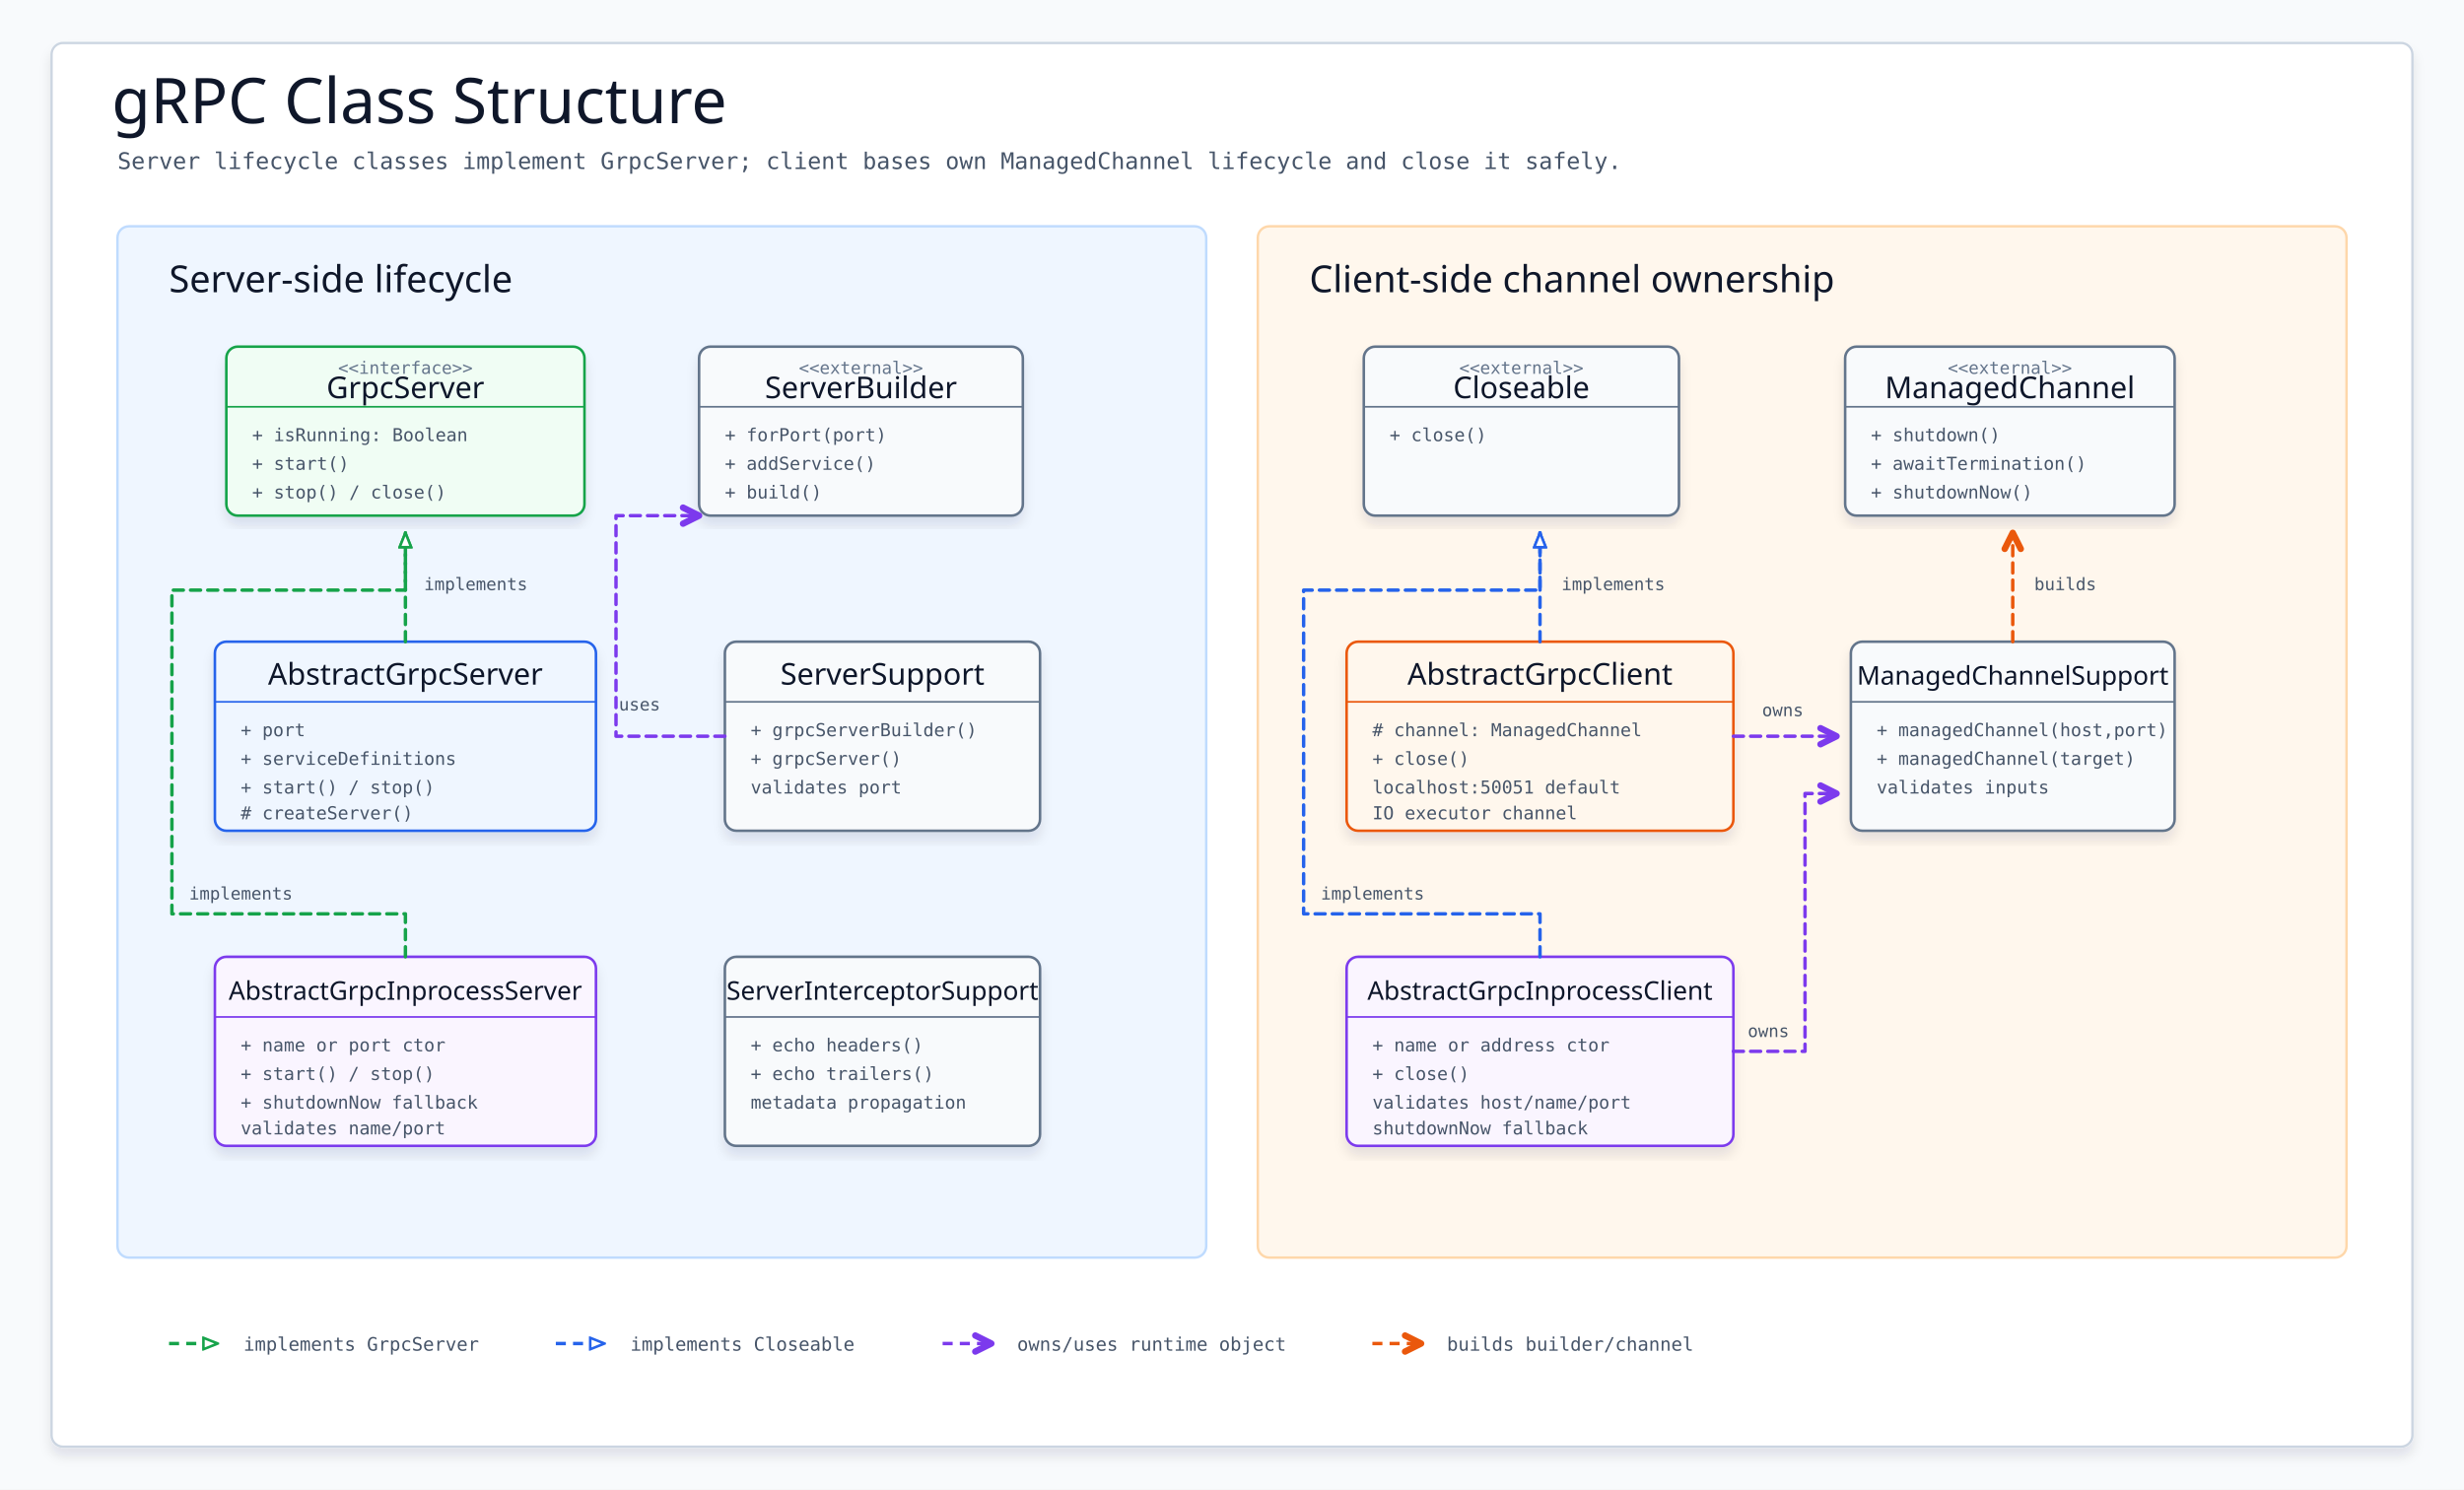
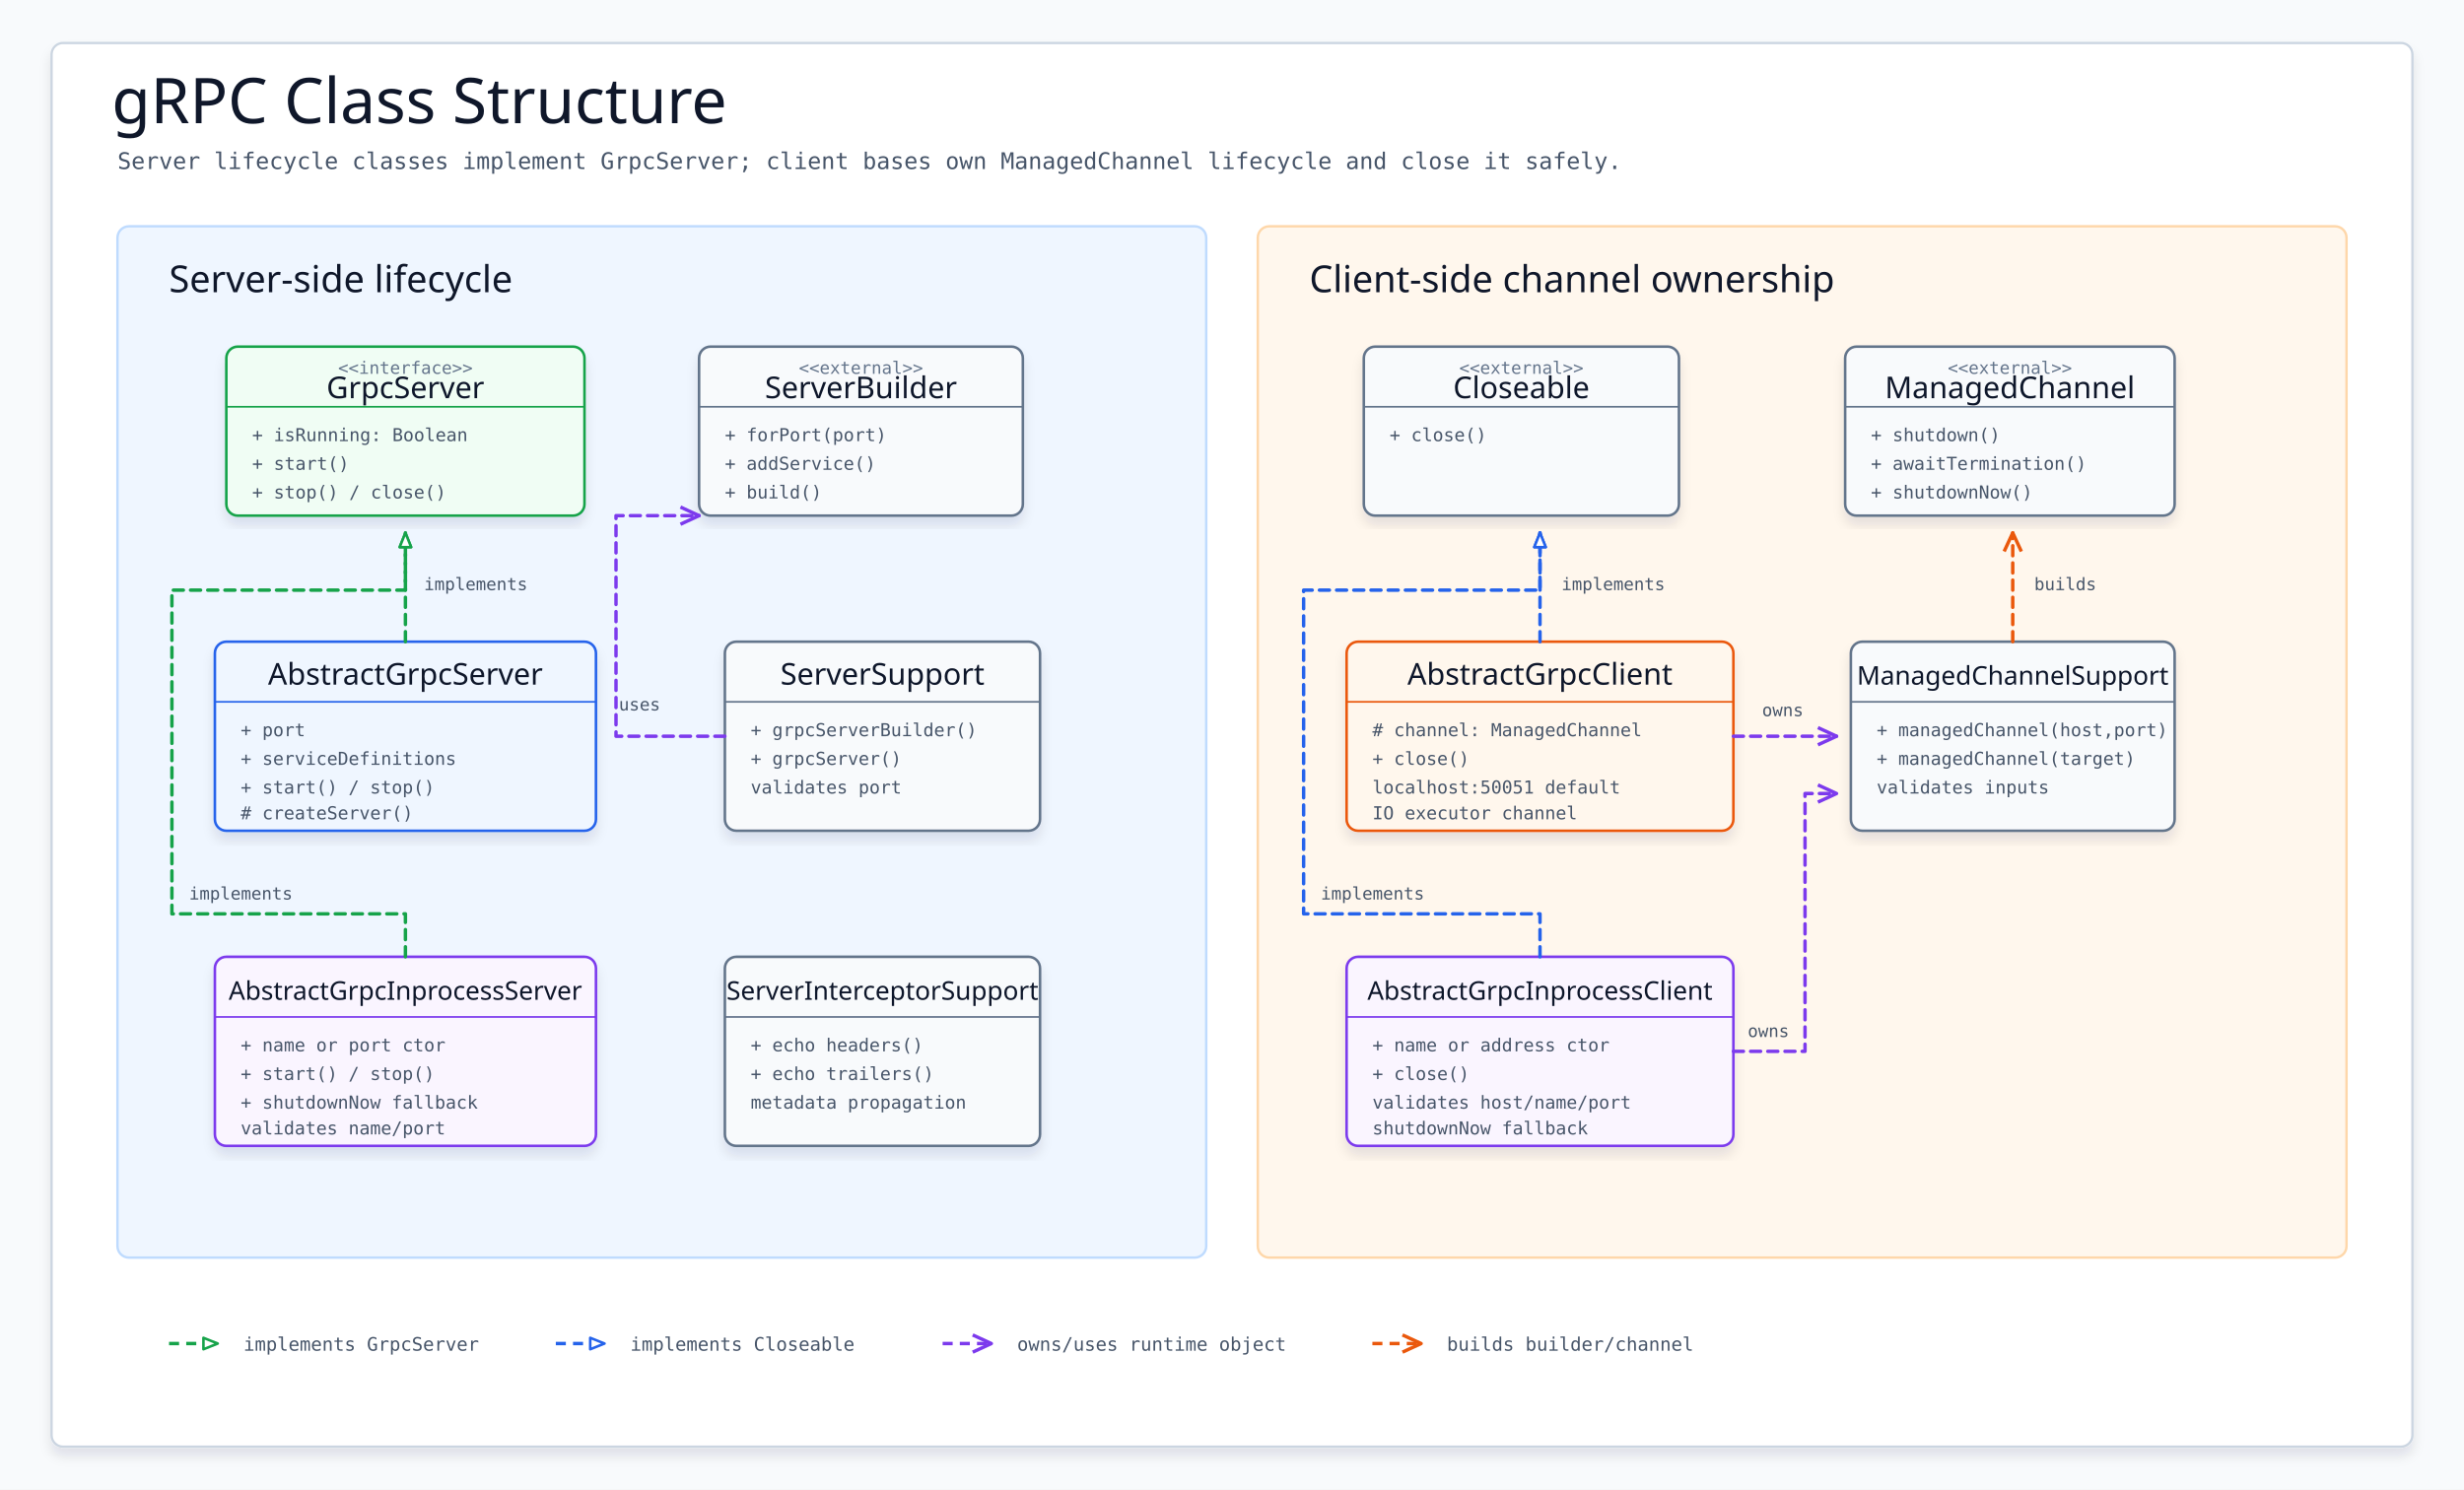
<svg xmlns="http://www.w3.org/2000/svg" width="1720" height="1040" viewBox="0 0 1720 1040" role="img" aria-label="gRPC Class Structure">
  <defs>
    <filter id="soft-shadow" x="-8%" y="-8%" width="116%" height="116%">
      <feDropShadow dx="0" dy="6" stdDeviation="4" flood-color="#0f172a" flood-opacity="0.10" />
    </filter>
    <marker id="hollow-green" viewBox="0 0 12 10" markerWidth="12" markerHeight="10" refX="11" refY="5" orient="auto" markerUnits="userSpaceOnUse">
-       <path d="M 1 1 L 11 5 L 1 9 Z" fill="#ffffff" stroke="#16a34a" stroke-width="1.8" stroke-dasharray="none" />
+       <path d="M 1 1 L 11 5 L 1 9 Z" fill="#ffffff" stroke="#16a34a" stroke-width="1.8" stroke-dasharray="none" style="stroke-dasharray:none" stroke-linejoin="round" />
    </marker>
    <marker id="hollow-blue" viewBox="0 0 12 10" markerWidth="12" markerHeight="10" refX="11" refY="5" orient="auto" markerUnits="userSpaceOnUse">
-       <path d="M 1 1 L 11 5 L 1 9 Z" fill="#ffffff" stroke="#2563eb" stroke-width="1.8" stroke-dasharray="none" />
+       <path d="M 1 1 L 11 5 L 1 9 Z" fill="#ffffff" stroke="#2563eb" stroke-width="1.8" stroke-dasharray="none" style="stroke-dasharray:none" stroke-linejoin="round" />
    </marker>
-     <marker id="open-purple" viewBox="0 0 10 10" markerWidth="18" markerHeight="14" refX="9" refY="5" orient="auto" markerUnits="userSpaceOnUse" overflow="visible">
-       <path d="M 1 1 L 9 5 L 1 9" fill="none" stroke="#7c3aed" stroke-width="3.2" stroke-linecap="round" stroke-linejoin="round" stroke-dasharray="none" style="stroke-dasharray:none" />
+     <marker id="open-purple" viewBox="0 0 18 18" markerWidth="18" markerHeight="18" refX="16" refY="9" orient="auto" markerUnits="userSpaceOnUse" overflow="visible">
+       <path d="M 3 3 L 16 9 L 3 15" fill="none" stroke="#7c3aed" stroke-width="2.4" stroke-linecap="butt" stroke-linejoin="round" stroke-dasharray="none" style="stroke-dasharray:none" />
    </marker>
-     <marker id="open-orange" viewBox="0 0 10 10" markerWidth="18" markerHeight="14" refX="9" refY="5" orient="auto" markerUnits="userSpaceOnUse" overflow="visible">
-       <path d="M 1 1 L 9 5 L 1 9" fill="none" stroke="#ea580c" stroke-width="3.2" stroke-linecap="round" stroke-linejoin="round" stroke-dasharray="none" style="stroke-dasharray:none" />
+     <marker id="open-orange" viewBox="0 0 18 18" markerWidth="18" markerHeight="18" refX="16" refY="9" orient="auto" markerUnits="userSpaceOnUse" overflow="visible">
+       <path d="M 3 3 L 16 9 L 3 15" fill="none" stroke="#ea580c" stroke-width="2.4" stroke-linecap="butt" stroke-linejoin="round" stroke-dasharray="none" style="stroke-dasharray:none" />
    </marker>
    <style>
      svg {
        font-family: "Architects Daughter", "Comic Mono", "Comic Sans MS", ui-sans-serif, system-ui, sans-serif;
      }
      .canvas { fill: #f8fafc; }
      .frame { fill: #ffffff; stroke: #cbd5e1; stroke-width: 1.6; filter: url(#soft-shadow); }
      .title { font-family: "Architects Daughter", "Comic Mono", sans-serif; font-size: 44px; fill: #0f172a; }
      .subtitle { font-family: "Comic Mono", monospace; font-size: 16px; fill: #475569; }
      .panel { stroke-width: 1.7; }
      .panel-title { font-family: "Architects Daughter", "Comic Mono", sans-serif; font-size: 26px; fill: #0f172a; }
      .uml { filter: url(#soft-shadow); }
      .box { fill: #ffffff; stroke-width: 1.8; }
      .iface { fill: #f0fdf4; stroke: #16a34a; }
      .server { fill: #eff6ff; stroke: #2563eb; }
      .client { fill: #fff7ed; stroke: #ea580c; }
      .inprocess { fill: #faf5ff; stroke: #7c3aed; }
      .support { fill: #f8fafc; stroke: #64748b; }
      .class-name { font-family: "Architects Daughter", "Comic Mono", sans-serif; font-size: 21px; fill: #0f172a; }
      .class-name-long { font-family: "Architects Daughter", "Comic Mono", sans-serif; font-size: 18px; fill: #0f172a; }
      .stereo { font-family: "Comic Mono", monospace; font-size: 12px; fill: #64748b; }
      .member { font-family: "Comic Mono", monospace; font-size: 12.5px; fill: #475569; }
      .rel { fill: none; stroke-linecap: round; stroke-linejoin: round; }
      .impl-green { stroke: #16a34a; stroke-width: 2.4; stroke-dasharray: 7 5; marker-end: url(#hollow-green); }
      .impl-blue { stroke: #2563eb; stroke-width: 2.4; stroke-dasharray: 7 5; marker-end: url(#hollow-blue); }
      .use-purple { stroke: #7c3aed; stroke-width: 2.4; stroke-dasharray: 7 5; marker-end: url(#open-purple); }
      .use-orange { stroke: #ea580c; stroke-width: 2.4; stroke-dasharray: 7 5; marker-end: url(#open-orange); }
      .label { font-family: "Comic Mono", monospace; font-size: 12px; fill: #475569; }
      .legend { font-family: "Comic Mono", monospace; font-size: 13px; fill: #475569; }
    </style>
  </defs>
  <rect class="canvas" width="1720" height="1040" />
  <rect class="frame" x="36" y="30" width="1648" height="980" rx="8" />
  <text class="title" x="78" y="86">gRPC Class Structure</text>
  <text class="subtitle" x="82" y="118">Server lifecycle classes implement GrpcServer; client bases own ManagedChannel lifecycle and close it safely.</text>
  <rect class="panel" x="82" y="158" width="760" height="720" rx="8" fill="#eff6ff" stroke="#bfdbfe" />
  <text class="panel-title" x="118" y="204">Server-side lifecycle</text>
  <rect class="panel" x="878" y="158" width="760" height="720" rx="8" fill="#fff7ed" stroke="#fed7aa" />
  <text class="panel-title" x="914" y="204">Client-side channel ownership</text>
  <g class="uml" transform="translate(158 242)">
    <rect class="box iface" width="250" height="118" rx="8" />
    <line x1="0" y1="42" x2="250" y2="42" stroke="#16a34a" stroke-width="1.2" />
    <text class="stereo" x="125" y="19" text-anchor="middle">&lt;&lt;interface&gt;&gt;</text>
    <text class="class-name" x="125" y="36" text-anchor="middle">GrpcServer</text>
    <text class="member" x="18" y="66">+ isRunning: Boolean</text>
    <text class="member" x="18" y="86">+ start()</text>
    <text class="member" x="18" y="106">+ stop() / close()</text>
  </g>
  <g class="uml" transform="translate(488 242)">
    <rect class="box support" width="226" height="118" rx="8" />
    <line x1="0" y1="42" x2="226" y2="42" stroke="#64748b" stroke-width="1.2" />
    <text class="stereo" x="113" y="19" text-anchor="middle">&lt;&lt;external&gt;&gt;</text>
    <text class="class-name" x="113" y="36" text-anchor="middle">ServerBuilder</text>
    <text class="member" x="18" y="66">+ forPort(port)</text>
    <text class="member" x="18" y="86">+ addService()</text>
    <text class="member" x="18" y="106">+ build()</text>
  </g>
  <g class="uml" transform="translate(150 448)">
    <rect class="box server" width="266" height="132" rx="8" />
    <line x1="0" y1="42" x2="266" y2="42" stroke="#2563eb" stroke-width="1.2" />
    <text class="class-name" x="133" y="30" text-anchor="middle">AbstractGrpcServer</text>
    <text class="member" x="18" y="66">+ port</text>
    <text class="member" x="18" y="86">+ serviceDefinitions</text>
    <text class="member" x="18" y="106">+ start() / stop()</text>
    <text class="member" x="18" y="124"># createServer()</text>
  </g>
  <g class="uml" transform="translate(150 668)">
    <rect class="box inprocess" width="266" height="132" rx="8" />
    <line x1="0" y1="42" x2="266" y2="42" stroke="#7c3aed" stroke-width="1.2" />
    <text class="class-name-long" x="133" y="30" text-anchor="middle">AbstractGrpcInprocessServer</text>
    <text class="member" x="18" y="66">+ name or port ctor</text>
    <text class="member" x="18" y="86">+ start() / stop()</text>
    <text class="member" x="18" y="106">+ shutdownNow fallback</text>
    <text class="member" x="18" y="124">validates name/port</text>
  </g>
  <g class="uml" transform="translate(506 448)">
    <rect class="box support" width="220" height="132" rx="8" />
    <line x1="0" y1="42" x2="220" y2="42" stroke="#64748b" stroke-width="1.2" />
    <text class="class-name" x="110" y="30" text-anchor="middle">ServerSupport</text>
    <text class="member" x="18" y="66">+ grpcServerBuilder()</text>
    <text class="member" x="18" y="86">+ grpcServer()</text>
    <text class="member" x="18" y="106">validates port</text>
  </g>
  <g class="uml" transform="translate(506 668)">
    <rect class="box support" width="220" height="132" rx="8" />
    <line x1="0" y1="42" x2="220" y2="42" stroke="#64748b" stroke-width="1.2" />
    <text class="class-name-long" x="110" y="30" text-anchor="middle">ServerInterceptorSupport</text>
    <text class="member" x="18" y="66">+ echo headers()</text>
    <text class="member" x="18" y="86">+ echo trailers()</text>
    <text class="member" x="18" y="106">metadata propagation</text>
  </g>
  <path class="rel impl-green" d="M 283 448 L 283 372" />
  <text class="label" x="296" y="412">implements</text>
  <path class="rel impl-green" d="M 283 668 L 283 638 L 120 638 L 120 412 L 283 412 L 283 372" />
  <text class="label" x="132" y="628">implements</text>
  <path class="rel use-purple" d="M 506 514 L 430 514 L 430 360 L 488 360" />
  <text class="label" x="432" y="496">uses</text>
  <g class="uml" transform="translate(952 242)">
    <rect class="box support" width="220" height="118" rx="8" />
    <line x1="0" y1="42" x2="220" y2="42" stroke="#64748b" stroke-width="1.2" />
    <text class="stereo" x="110" y="19" text-anchor="middle">&lt;&lt;external&gt;&gt;</text>
    <text class="class-name" x="110" y="36" text-anchor="middle">Closeable</text>
    <text class="member" x="18" y="66">+ close()</text>
  </g>
  <g class="uml" transform="translate(1288 242)">
    <rect class="box support" width="230" height="118" rx="8" />
    <line x1="0" y1="42" x2="230" y2="42" stroke="#64748b" stroke-width="1.2" />
    <text class="stereo" x="115" y="19" text-anchor="middle">&lt;&lt;external&gt;&gt;</text>
    <text class="class-name" x="115" y="36" text-anchor="middle">ManagedChannel</text>
    <text class="member" x="18" y="66">+ shutdown()</text>
    <text class="member" x="18" y="86">+ awaitTermination()</text>
    <text class="member" x="18" y="106">+ shutdownNow()</text>
  </g>
  <g class="uml" transform="translate(940 448)">
    <rect class="box client" width="270" height="132" rx="8" />
    <line x1="0" y1="42" x2="270" y2="42" stroke="#ea580c" stroke-width="1.2" />
    <text class="class-name" x="135" y="30" text-anchor="middle">AbstractGrpcClient</text>
    <text class="member" x="18" y="66"># channel: ManagedChannel</text>
    <text class="member" x="18" y="86">+ close()</text>
    <text class="member" x="18" y="106">localhost:50051 default</text>
    <text class="member" x="18" y="124">IO executor channel</text>
  </g>
  <g class="uml" transform="translate(940 668)">
    <rect class="box inprocess" width="270" height="132" rx="8" />
    <line x1="0" y1="42" x2="270" y2="42" stroke="#7c3aed" stroke-width="1.2" />
    <text class="class-name-long" x="135" y="30" text-anchor="middle">AbstractGrpcInprocessClient</text>
    <text class="member" x="18" y="66">+ name or address ctor</text>
    <text class="member" x="18" y="86">+ close()</text>
    <text class="member" x="18" y="106">validates host/name/port</text>
    <text class="member" x="18" y="124">shutdownNow fallback</text>
  </g>
  <g class="uml" transform="translate(1292 448)">
    <rect class="box support" width="226" height="132" rx="8" />
    <line x1="0" y1="42" x2="226" y2="42" stroke="#64748b" stroke-width="1.2" />
    <text class="class-name-long" x="113" y="30" text-anchor="middle">ManagedChannelSupport</text>
    <text class="member" x="18" y="66">+ managedChannel(host,port)</text>
    <text class="member" x="18" y="86">+ managedChannel(target)</text>
    <text class="member" x="18" y="106">validates inputs</text>
  </g>
  <path class="rel impl-blue" d="M 1075 448 L 1075 372" />
  <text class="label" x="1090" y="412">implements</text>
  <path class="rel impl-blue" d="M 1075 668 L 1075 638 L 910 638 L 910 412 L 1075 412 L 1075 372" />
  <text class="label" x="922" y="628">implements</text>
  <path class="rel use-purple" d="M 1210 514 L 1282 514" />
  <text class="label" x="1230" y="500">owns</text>
  <path class="rel use-purple" d="M 1210 734 L 1260 734 L 1260 554 L 1282 554" />
  <text class="label" x="1220" y="724">owns</text>
  <path class="rel use-orange" d="M 1405 448 L 1405 372" />
  <text class="label" x="1420" y="412">builds</text>
  <g transform="translate(118 938)">
    <line x1="0" y1="0" x2="34" y2="0" stroke="#16a34a" stroke-width="2.4" stroke-dasharray="7 5" marker-end="url(#hollow-green)" />
    <text class="legend" x="52" y="5">implements GrpcServer</text>
    <line x1="270" y1="0" x2="304" y2="0" stroke="#2563eb" stroke-width="2.4" stroke-dasharray="7 5" marker-end="url(#hollow-blue)" />
    <text class="legend" x="322" y="5">implements Closeable</text>
    <line x1="540" y1="0" x2="574" y2="0" stroke="#7c3aed" stroke-width="2.4" stroke-dasharray="7 5" marker-end="url(#open-purple)" />
    <text class="legend" x="592" y="5">owns/uses runtime object</text>
    <line x1="840" y1="0" x2="874" y2="0" stroke="#ea580c" stroke-width="2.4" stroke-dasharray="7 5" marker-end="url(#open-orange)" />
    <text class="legend" x="892" y="5">builds builder/channel</text>
  </g>
</svg>
